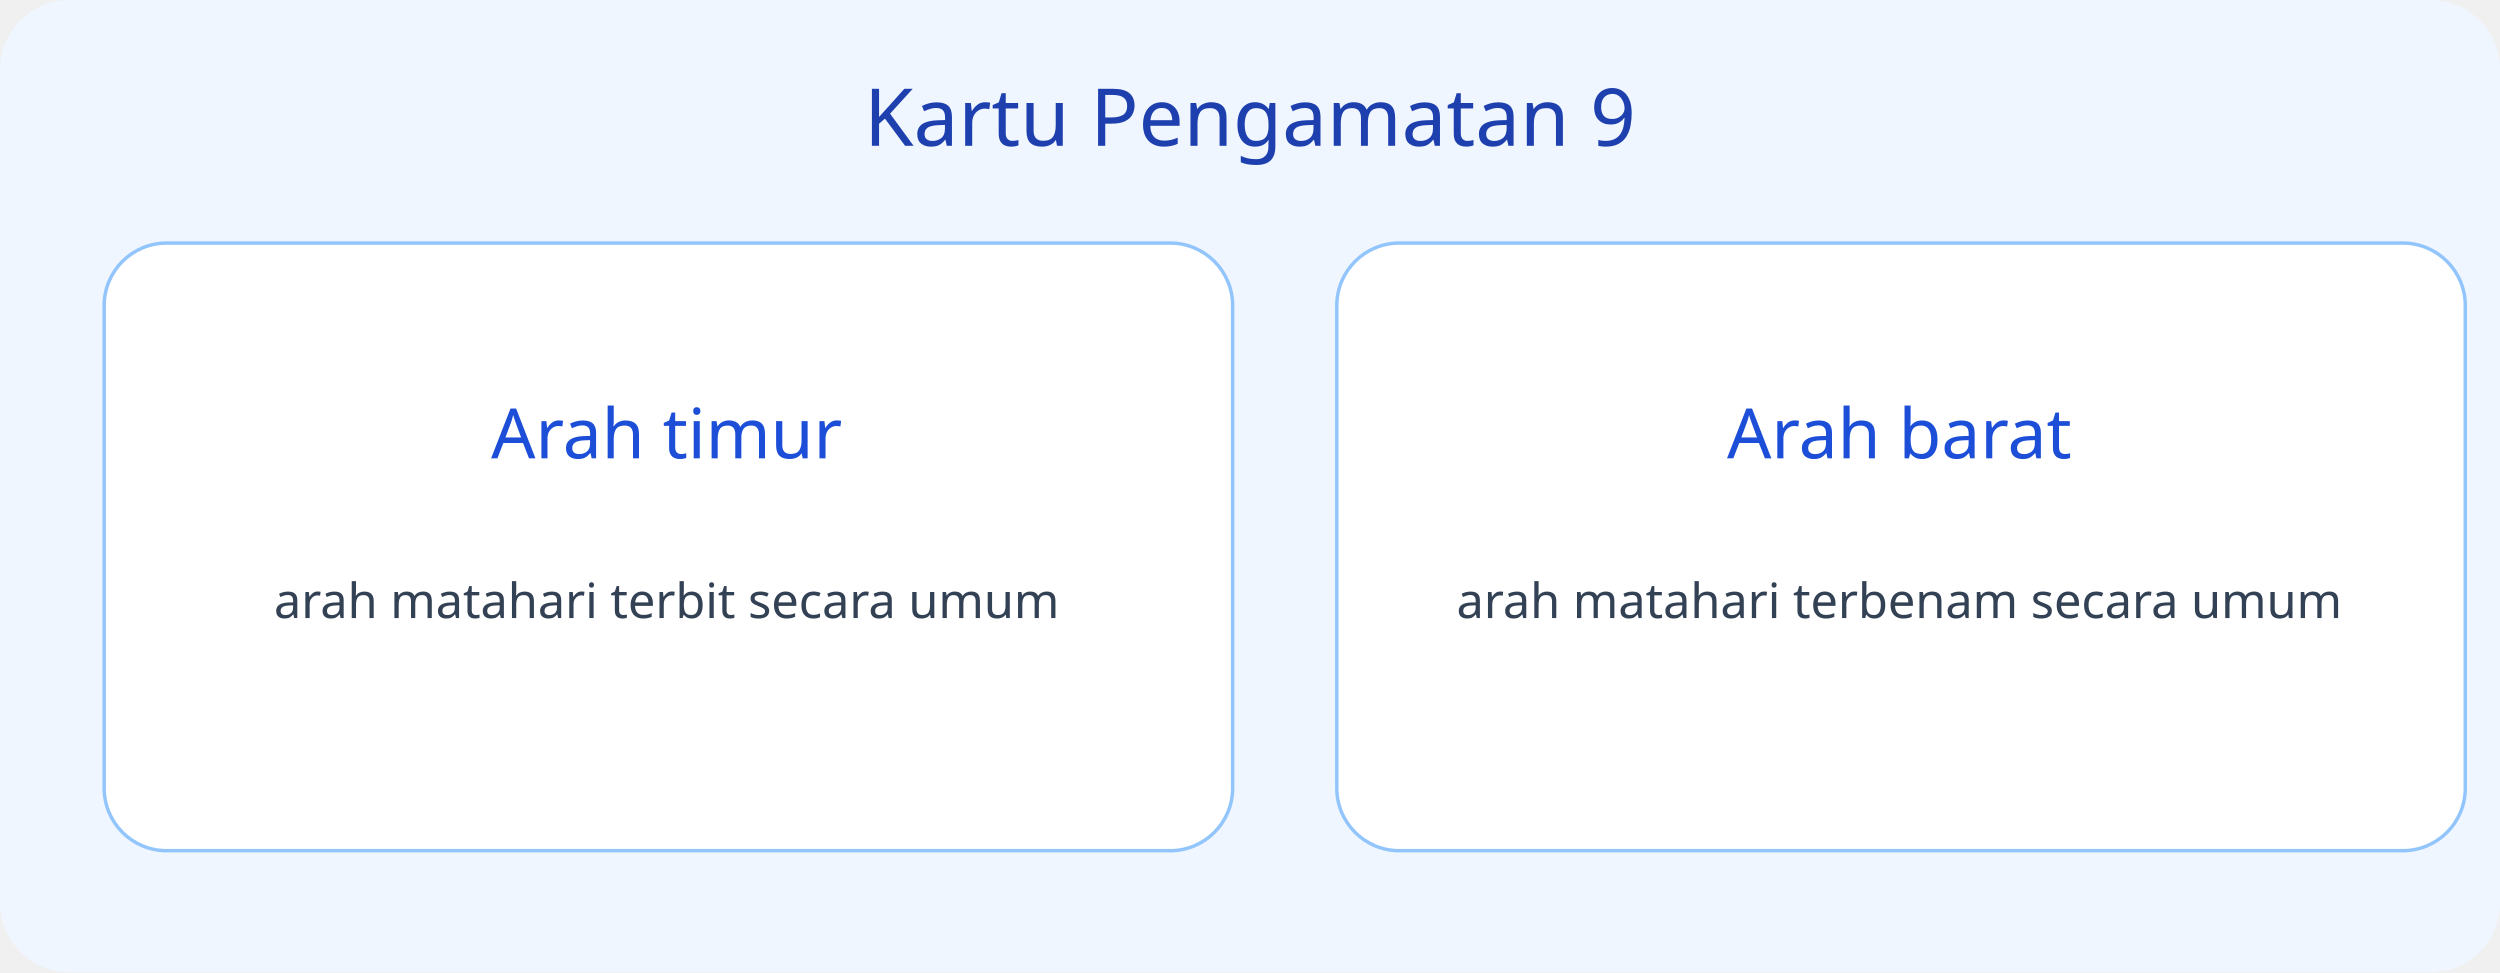
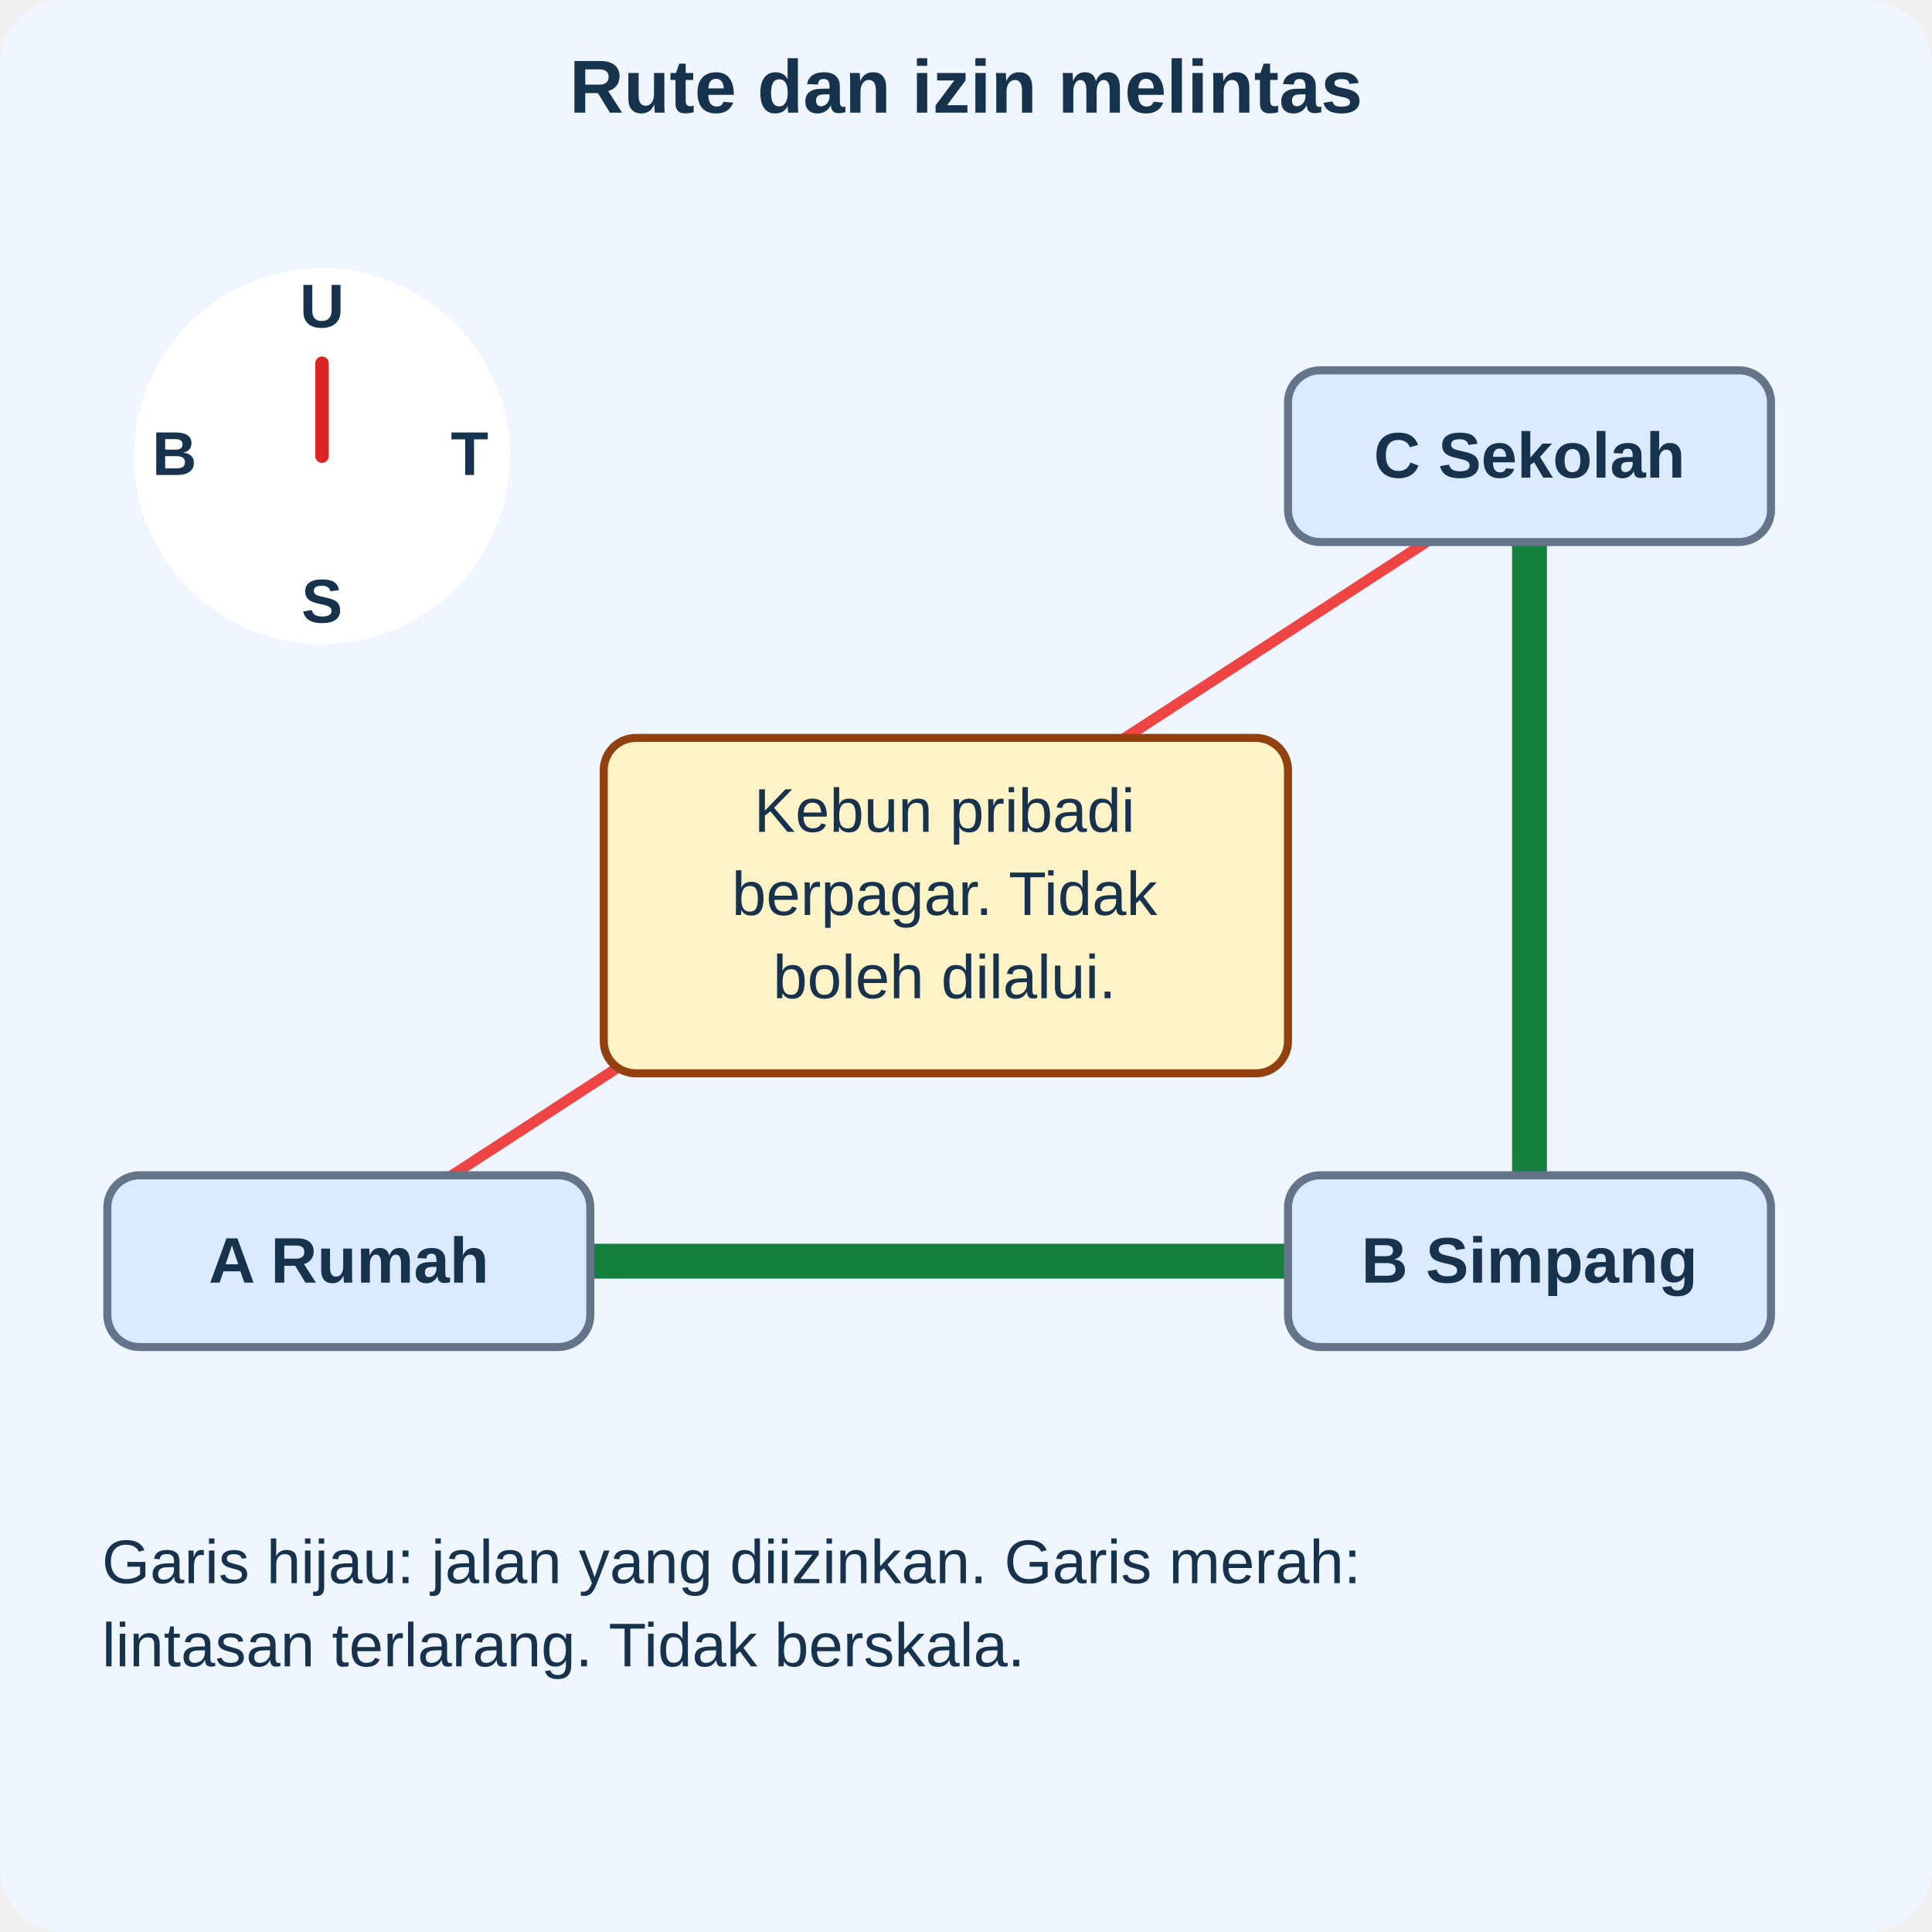
- <svg xmlns="http://www.w3.org/2000/svg" viewBox="0 0 720 280">
-   <rect width="720" height="280" rx="20" fill="#eff6ff" />
-   <text x="360" y="42" font-size="23" text-anchor="middle" font-family="sans-serif" fill="#1e40af">Kartu Pengamatan 9</text>
-   <rect x="30" y="70" width="325" height="175" rx="18" fill="white" stroke="#93c5fd" />
-   <text x="192" y="132" font-size="20" text-anchor="middle" font-family="sans-serif" fill="#1d4ed8">Arah timur</text>
-   <text x="192" y="178" font-size="14" text-anchor="middle" font-family="sans-serif" fill="#334155">arah matahari terbit secara umum</text>
-   <rect x="385" y="70" width="325" height="175" rx="18" fill="white" stroke="#93c5fd" />
-   <text x="547" y="132" font-size="20" text-anchor="middle" font-family="sans-serif" fill="#1d4ed8">Arah barat</text>
-   <text x="547" y="178" font-size="14" text-anchor="middle" font-family="sans-serif" fill="#334155">arah matahari terbenam secara umum</text>
+ <svg xmlns="http://www.w3.org/2000/svg" viewBox="0 0 720 720" role="img" aria-labelledby="title desc">
+   <g font-family="Arial, sans-serif">
+     <rect x="0" y="0" width="720" height="720" rx="24" fill="#eff6ff" stroke="none" stroke-width="3" />
+     <text x="360" y="42" font-size="28" fill="#17324d" text-anchor="middle" font-weight="750">Rute dan izin melintas</text>
+     <path d="M130 470 H570 V170" fill="none" stroke="#15803d" stroke-width="13" stroke-linecap="round" stroke-linejoin="round" />
+     <path d="M150 450 L550 190" fill="none" stroke="#ef4444" stroke-width="4" stroke-linecap="round" stroke-linejoin="round" />
+     <rect x="225" y="275" width="255" height="125" rx="12" fill="#fef3c7" stroke="#92400e" stroke-width="3" />
+     <text x="352" y="310" font-size="23" fill="#17324d" text-anchor="middle" font-weight="500">Kebun pribadi</text>
+     <text x="352" y="341" font-size="23" fill="#17324d" text-anchor="middle" font-weight="500">berpagar. Tidak</text>
+     <text x="352" y="372" font-size="23" fill="#17324d" text-anchor="middle" font-weight="500">boleh dilalui.</text>
+     <rect x="40" y="438" width="180" height="64" rx="12" fill="#dbeafe" stroke="#64748b" stroke-width="3" />
+     <text x="130" y="478" font-size="24" fill="#17324d" text-anchor="middle" font-weight="650">A Rumah</text>
+     <rect x="480" y="438" width="180" height="64" rx="12" fill="#dbeafe" stroke="#64748b" stroke-width="3" />
+     <text x="570" y="478" font-size="24" fill="#17324d" text-anchor="middle" font-weight="650">B Simpang</text>
+     <rect x="480" y="138" width="180" height="64" rx="12" fill="#dbeafe" stroke="#64748b" stroke-width="3" />
+     <text x="570" y="178" font-size="24" fill="#17324d" text-anchor="middle" font-weight="650">C Sekolah</text>
+     <circle cx="120" cy="170" r="70" fill="white" />
+     <text x="120" y="122" font-size="23" fill="#17324d" text-anchor="middle" font-weight="750">U</text>
+     <text x="175" y="177" font-size="23" fill="#17324d" text-anchor="middle" font-weight="750">T</text>
+     <text x="120" y="232" font-size="23" fill="#17324d" text-anchor="middle" font-weight="750">S</text>
+     <text x="65" y="177" font-size="23" fill="#17324d" text-anchor="middle" font-weight="750">B</text>
+     <path d="M120 170 L120.0 135.35" fill="none" stroke="#dc2626" stroke-width="5" stroke-linecap="round" stroke-linejoin="round" />
+     <text x="38" y="590" font-size="23" fill="#17324d" text-anchor="start" font-weight="500">Garis hijau: jalan yang diizinkan. Garis merah:</text>
+     <text x="38" y="621" font-size="23" fill="#17324d" text-anchor="start" font-weight="500">lintasan terlarang. Tidak berskala.</text>
+   </g>
</svg>
